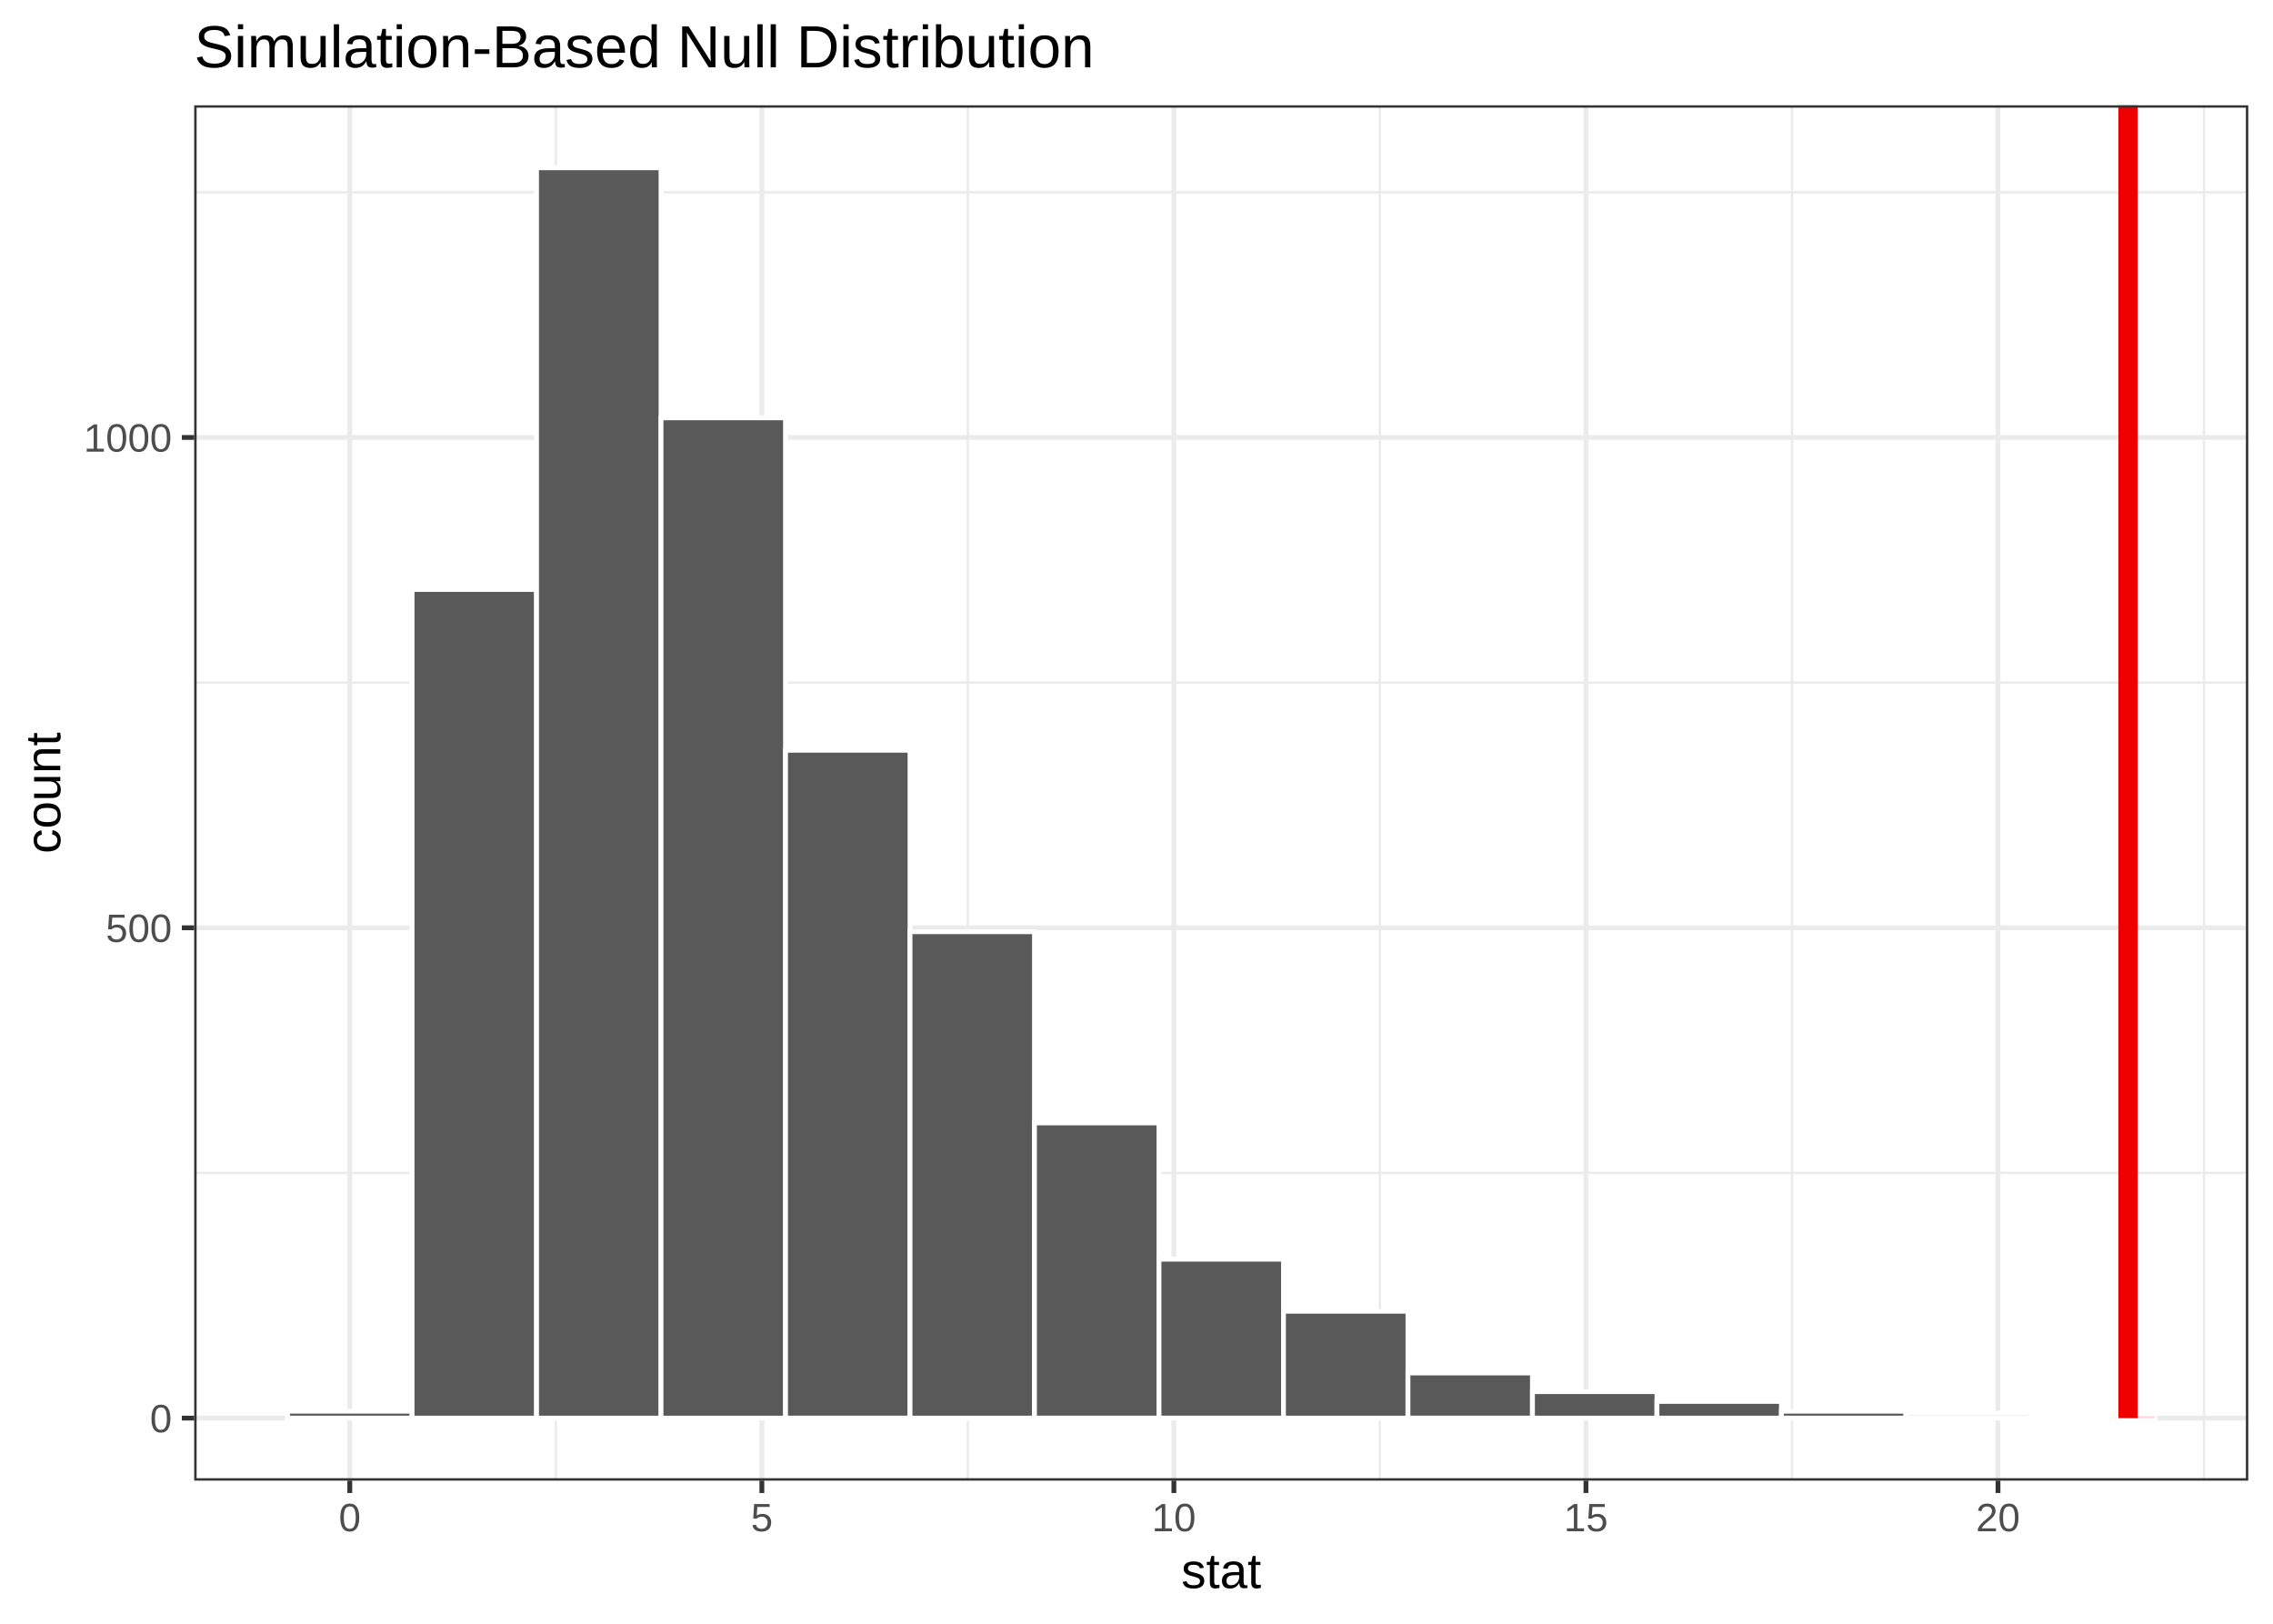
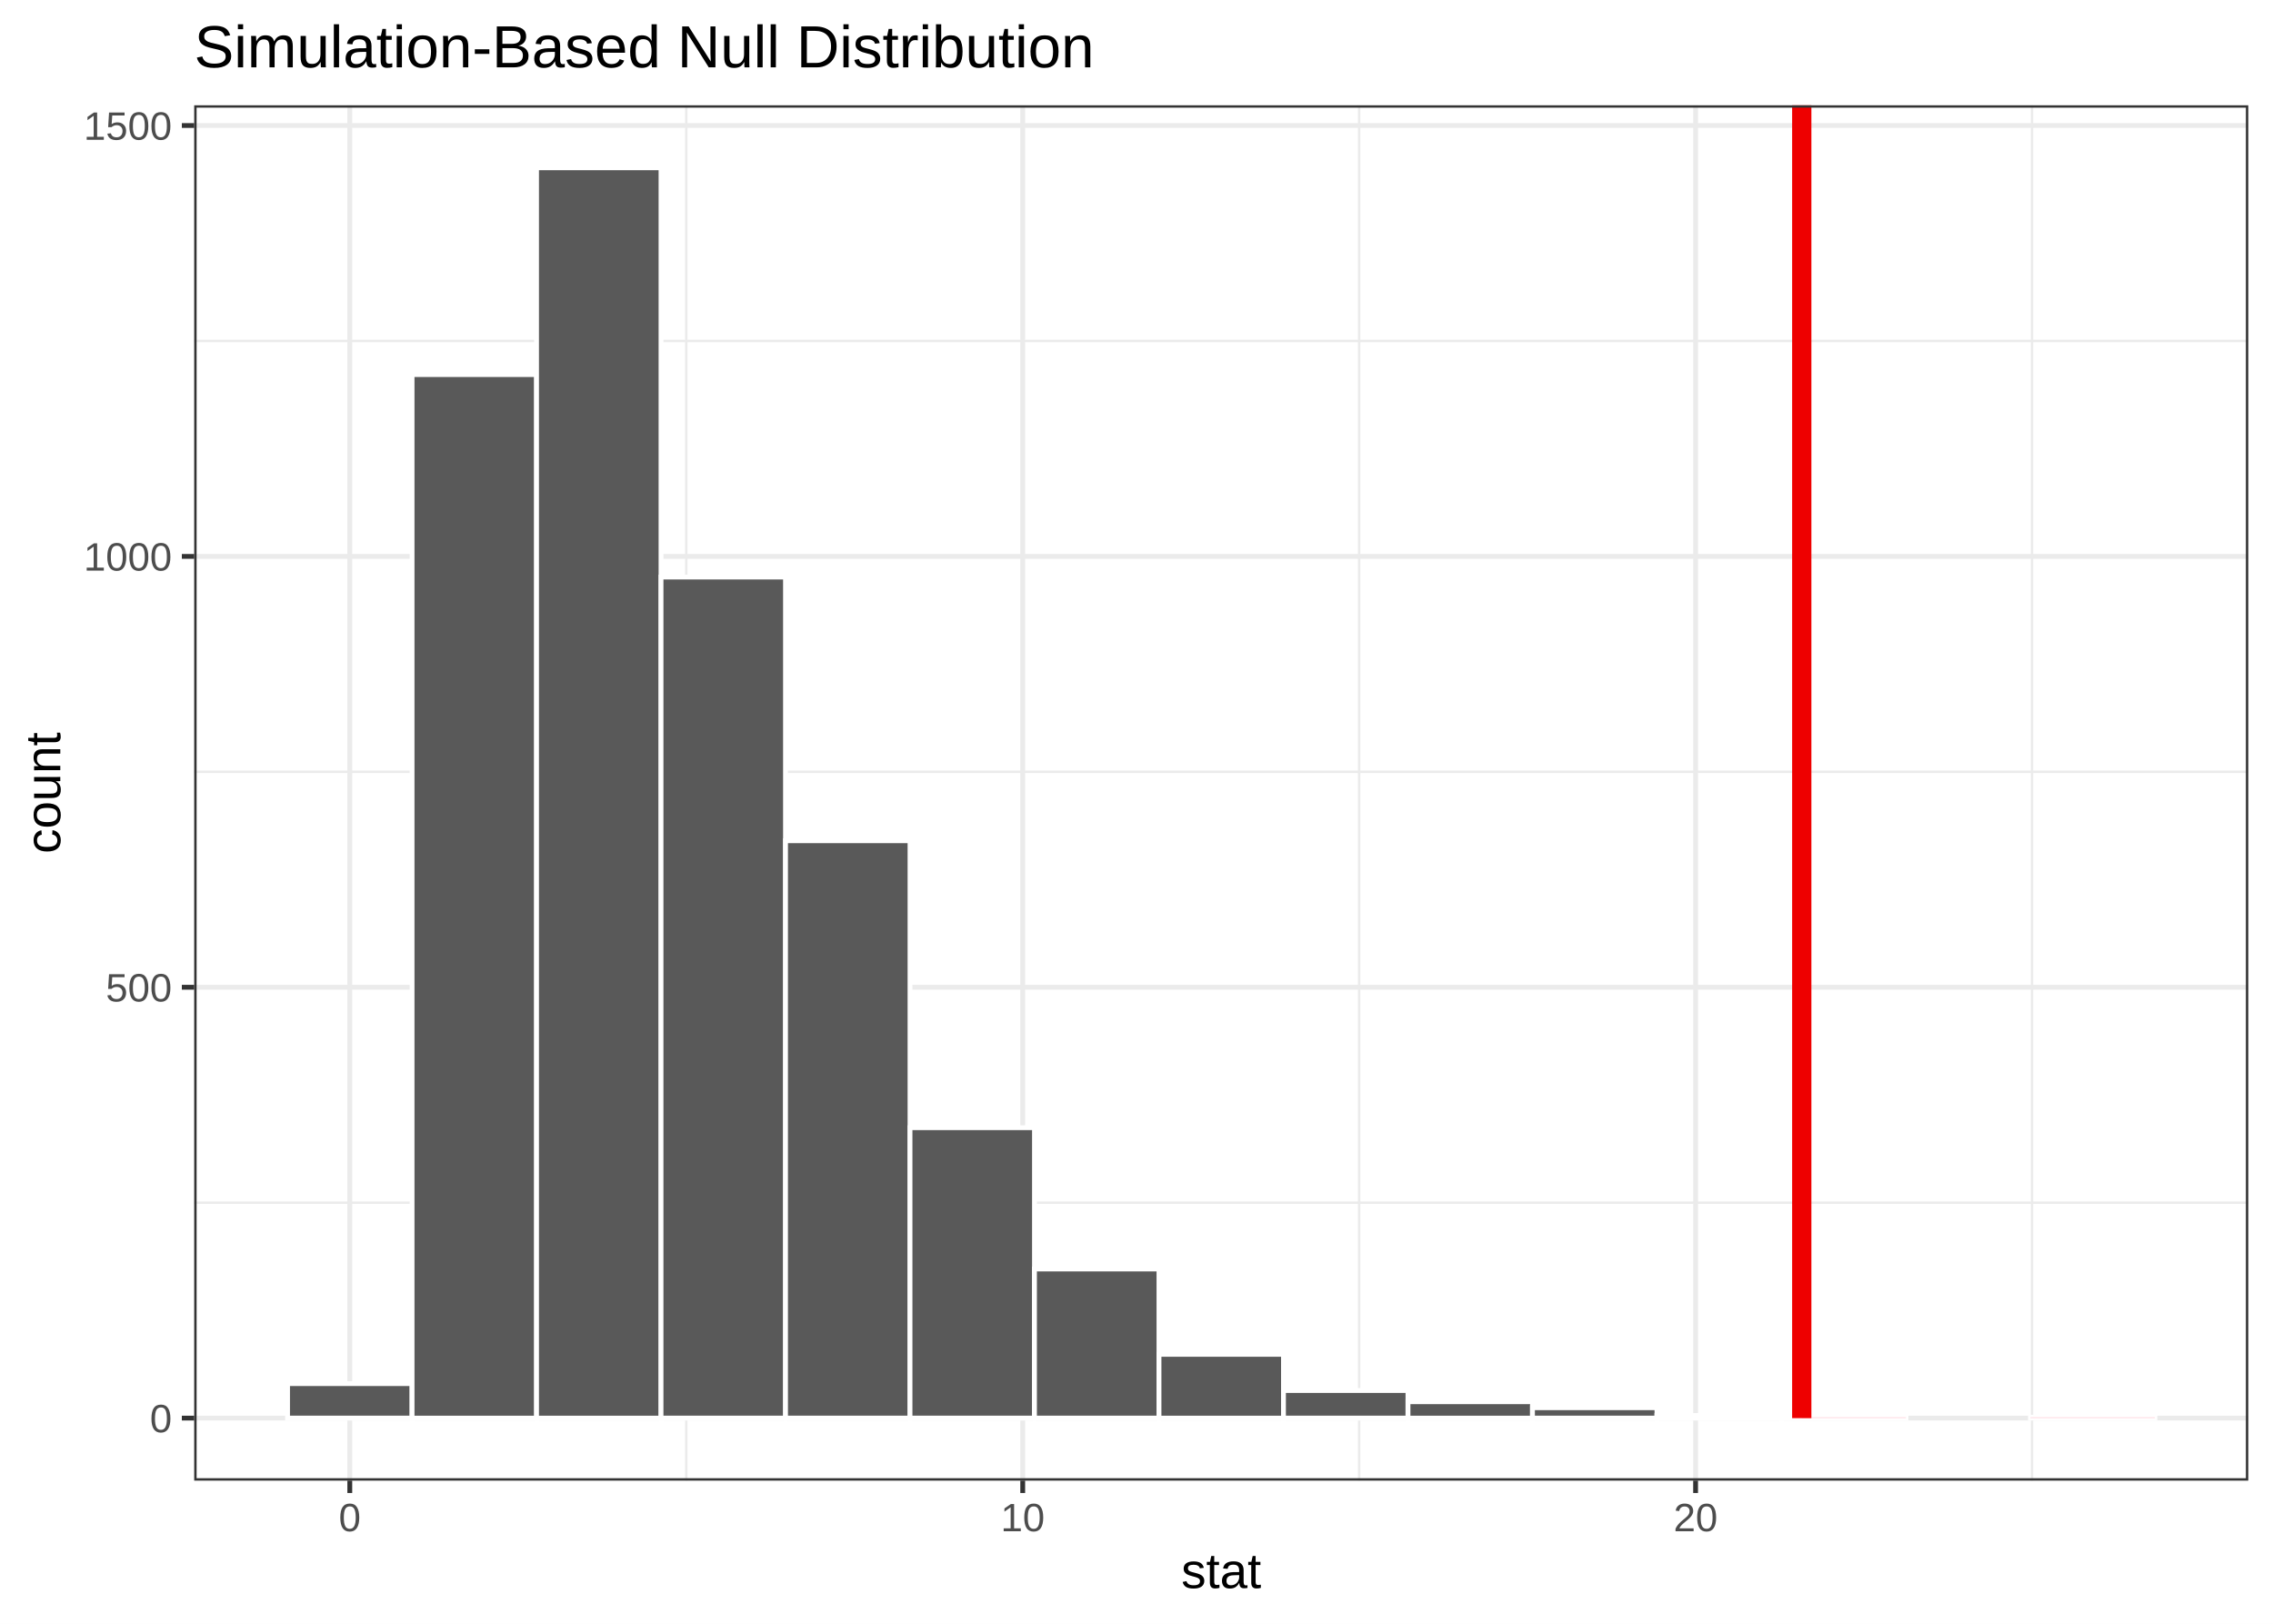
<svg xmlns="http://www.w3.org/2000/svg" class="svglite" width="504.00pt" height="360.00pt" viewBox="0 0 504.00 360.00">
  <defs>
    <style type="text/css">
    .svglite line, .svglite polyline, .svglite polygon, .svglite path, .svglite rect, .svglite circle {
      fill: none;
      stroke: #000000;
      stroke-linecap: round;
      stroke-linejoin: round;
      stroke-miterlimit: 10.00;
    }
    .svglite text {
      white-space: pre;
    }
  </style>
  </defs>
  <rect width="100%" height="100%" style="stroke: none; fill: none;" />
  <defs>
    <clipPath id="cpMC4wMHw1MDQuMDB8MC4wMHwzNjAuMDA=">
      <rect x="0.00" y="0.00" width="504.00" height="360.00" />
    </clipPath>
  </defs>
  <g clip-path="url(#cpMC4wMHw1MDQuMDB8MC4wMHwzNjAuMDA=)">
    <rect x="0.00" y="0.00" width="504.00" height="360.00" style="stroke-width: 1.07; stroke: #FFFFFF; fill: #FFFFFF;" />
  </g>
  <defs>
    <clipPath id="cpNDMuMDZ8NDk4LjUyfDIzLjM0fDMyOC4yNw==">
      <rect x="43.06" y="23.34" width="455.46" height="304.93" />
    </clipPath>
  </defs>
  <g clip-path="url(#cpNDMuMDZ8NDk4LjUyfDIzLjM0fDMyOC4yNw==)">
    <rect x="43.06" y="23.34" width="455.46" height="304.93" style="stroke-width: 1.07; stroke: none; fill: #FFFFFF;" />
-     <polyline points="43.06,260.05 498.52,260.05 " style="stroke-width: 0.53; stroke: #EBEBEB; stroke-linecap: butt;" />
-     <polyline points="43.06,151.34 498.52,151.34 " style="stroke-width: 0.53; stroke: #EBEBEB; stroke-linecap: butt;" />
-     <polyline points="43.06,42.63 498.52,42.63 " style="stroke-width: 0.53; stroke: #EBEBEB; stroke-linecap: butt;" />
-     <polyline points="123.25,328.27 123.25,23.34 " style="stroke-width: 0.53; stroke: #EBEBEB; stroke-linecap: butt;" />
-     <polyline points="214.61,328.27 214.61,23.34 " style="stroke-width: 0.53; stroke: #EBEBEB; stroke-linecap: butt;" />
-     <polyline points="305.97,328.27 305.97,23.34 " style="stroke-width: 0.53; stroke: #EBEBEB; stroke-linecap: butt;" />
-     <polyline points="397.34,328.27 397.34,23.34 " style="stroke-width: 0.53; stroke: #EBEBEB; stroke-linecap: butt;" />
-     <polyline points="488.70,328.27 488.70,23.34 " style="stroke-width: 0.53; stroke: #EBEBEB; stroke-linecap: butt;" />
+     <polyline points="43.06,266.64 498.52,266.64 " style="stroke-width: 0.53; stroke: #EBEBEB; stroke-linecap: butt;" />
+     <polyline points="43.06,171.12 498.52,171.12 " style="stroke-width: 0.53; stroke: #EBEBEB; stroke-linecap: butt;" />
+     <polyline points="43.06,75.60 498.52,75.60 " style="stroke-width: 0.53; stroke: #EBEBEB; stroke-linecap: butt;" />
+     <polyline points="152.17,328.27 152.17,23.34 " style="stroke-width: 0.53; stroke: #EBEBEB; stroke-linecap: butt;" />
+     <polyline points="301.37,328.27 301.37,23.34 " style="stroke-width: 0.53; stroke: #EBEBEB; stroke-linecap: butt;" />
+     <polyline points="450.57,328.27 450.57,23.34 " style="stroke-width: 0.53; stroke: #EBEBEB; stroke-linecap: butt;" />
    <polyline points="43.06,314.41 498.52,314.41 " style="stroke-width: 1.07; stroke: #EBEBEB; stroke-linecap: butt;" />
-     <polyline points="43.06,205.70 498.52,205.70 " style="stroke-width: 1.07; stroke: #EBEBEB; stroke-linecap: butt;" />
-     <polyline points="43.06,96.99 498.52,96.99 " style="stroke-width: 1.07; stroke: #EBEBEB; stroke-linecap: butt;" />
+     <polyline points="43.06,218.88 498.52,218.88 " style="stroke-width: 1.07; stroke: #EBEBEB; stroke-linecap: butt;" />
+     <polyline points="43.06,123.36 498.52,123.36 " style="stroke-width: 1.07; stroke: #EBEBEB; stroke-linecap: butt;" />
+     <polyline points="43.06,27.83 498.52,27.83 " style="stroke-width: 1.07; stroke: #EBEBEB; stroke-linecap: butt;" />
    <polyline points="77.56,328.27 77.56,23.34 " style="stroke-width: 1.07; stroke: #EBEBEB; stroke-linecap: butt;" />
-     <polyline points="168.93,328.27 168.93,23.34 " style="stroke-width: 1.07; stroke: #EBEBEB; stroke-linecap: butt;" />
-     <polyline points="260.29,328.27 260.29,23.34 " style="stroke-width: 1.07; stroke: #EBEBEB; stroke-linecap: butt;" />
-     <polyline points="351.66,328.27 351.66,23.34 " style="stroke-width: 1.07; stroke: #EBEBEB; stroke-linecap: butt;" />
-     <polyline points="443.02,328.27 443.02,23.34 " style="stroke-width: 1.07; stroke: #EBEBEB; stroke-linecap: butt;" />
-     <rect x="63.76" y="312.88" width="27.60" height="1.52" style="stroke-width: 1.07; stroke: #FFFFFF; stroke-linecap: butt; stroke-linejoin: miter; fill: #595959;" />
-     <rect x="91.37" y="130.69" width="27.60" height="183.72" style="stroke-width: 1.07; stroke: #FFFFFF; stroke-linecap: butt; stroke-linejoin: miter; fill: #595959;" />
+     <polyline points="226.77,328.27 226.77,23.34 " style="stroke-width: 1.07; stroke: #EBEBEB; stroke-linecap: butt;" />
+     <polyline points="375.97,328.27 375.97,23.34 " style="stroke-width: 1.07; stroke: #EBEBEB; stroke-linecap: butt;" />
+     <rect x="63.76" y="306.76" width="27.60" height="7.64" style="stroke-width: 1.07; stroke: #FFFFFF; stroke-linecap: butt; stroke-linejoin: miter; fill: #595959;" />
+     <rect x="91.37" y="83.05" width="27.60" height="231.36" style="stroke-width: 1.07; stroke: #FFFFFF; stroke-linecap: butt; stroke-linejoin: miter; fill: #595959;" />
    <rect x="118.97" y="37.20" width="27.60" height="277.21" style="stroke-width: 1.07; stroke: #FFFFFF; stroke-linecap: butt; stroke-linejoin: miter; fill: #595959;" />
-     <rect x="146.57" y="92.64" width="27.60" height="221.77" style="stroke-width: 1.07; stroke: #FFFFFF; stroke-linecap: butt; stroke-linejoin: miter; fill: #595959;" />
-     <rect x="174.18" y="166.34" width="27.60" height="148.06" style="stroke-width: 1.07; stroke: #FFFFFF; stroke-linecap: butt; stroke-linejoin: miter; fill: #595959;" />
-     <rect x="201.78" y="206.57" width="27.60" height="107.84" style="stroke-width: 1.07; stroke: #FFFFFF; stroke-linecap: butt; stroke-linejoin: miter; fill: #595959;" />
-     <rect x="229.38" y="248.96" width="27.60" height="65.44" style="stroke-width: 1.07; stroke: #FFFFFF; stroke-linecap: butt; stroke-linejoin: miter; fill: #595959;" />
-     <rect x="256.99" y="279.18" width="27.60" height="35.22" style="stroke-width: 1.07; stroke: #FFFFFF; stroke-linecap: butt; stroke-linejoin: miter; fill: #595959;" />
-     <rect x="284.59" y="290.71" width="27.60" height="23.70" style="stroke-width: 1.07; stroke: #FFFFFF; stroke-linecap: butt; stroke-linejoin: miter; fill: #595959;" />
-     <rect x="312.19" y="304.40" width="27.60" height="10.00" style="stroke-width: 1.07; stroke: #FFFFFF; stroke-linecap: butt; stroke-linejoin: miter; fill: #595959;" />
-     <rect x="339.80" y="308.54" width="27.60" height="5.87" style="stroke-width: 1.07; stroke: #FFFFFF; stroke-linecap: butt; stroke-linejoin: miter; fill: #595959;" />
-     <rect x="367.40" y="310.71" width="27.60" height="3.70" style="stroke-width: 1.07; stroke: #FFFFFF; stroke-linecap: butt; stroke-linejoin: miter; fill: #595959;" />
-     <rect x="395.00" y="312.88" width="27.60" height="1.52" style="stroke-width: 1.07; stroke: #FFFFFF; stroke-linecap: butt; stroke-linejoin: miter; fill: #595959;" />
-     <rect x="422.61" y="313.32" width="27.60" height="1.09" style="stroke-width: 1.07; stroke: #FFFFFF; stroke-linecap: butt; stroke-linejoin: miter; fill: #595959;" />
-     <rect x="450.21" y="313.97" width="27.60" height="0.43" style="stroke-width: 1.07; stroke: #FFFFFF; stroke-linecap: butt; stroke-linejoin: miter; fill: #595959;" />
-     <polygon points="471.85,313.97 471.85,313.97 477.81,313.97 477.81,313.97 477.82,314.41 477.81,314.41 477.81,314.41 471.85,314.41 471.85,314.41 471.84,314.41 " style="stroke-width: 0.00; stroke: none; stroke-linecap: butt; fill: #FFC0CB; fill-opacity: 0.60;" />
-     <polyline points="471.85,313.97 471.85,313.97 477.81,313.97 477.81,313.97 " style="stroke-width: 1.07; stroke: none; stroke-linecap: butt;" />
-     <line x1="471.85" y1="314.41" x2="471.85" y2="23.34" style="stroke-width: 4.27; stroke: #EE0000; stroke-linecap: butt;" />
+     <rect x="146.57" y="127.94" width="27.60" height="186.46" style="stroke-width: 1.07; stroke: #FFFFFF; stroke-linecap: butt; stroke-linejoin: miter; fill: #595959;" />
+     <rect x="174.18" y="186.40" width="27.60" height="128.00" style="stroke-width: 1.07; stroke: #FFFFFF; stroke-linecap: butt; stroke-linejoin: miter; fill: #595959;" />
+     <rect x="201.78" y="250.02" width="27.60" height="64.38" style="stroke-width: 1.07; stroke: #FFFFFF; stroke-linecap: butt; stroke-linejoin: miter; fill: #595959;" />
+     <rect x="229.38" y="281.35" width="27.60" height="33.05" style="stroke-width: 1.07; stroke: #FFFFFF; stroke-linecap: butt; stroke-linejoin: miter; fill: #595959;" />
+     <rect x="256.99" y="300.27" width="27.60" height="14.14" style="stroke-width: 1.07; stroke: #FFFFFF; stroke-linecap: butt; stroke-linejoin: miter; fill: #595959;" />
+     <rect x="284.59" y="308.29" width="27.60" height="6.11" style="stroke-width: 1.07; stroke: #FFFFFF; stroke-linecap: butt; stroke-linejoin: miter; fill: #595959;" />
+     <rect x="312.20" y="310.78" width="27.60" height="3.63" style="stroke-width: 1.07; stroke: #FFFFFF; stroke-linecap: butt; stroke-linejoin: miter; fill: #595959;" />
+     <rect x="339.80" y="312.11" width="27.60" height="2.29" style="stroke-width: 1.07; stroke: #FFFFFF; stroke-linecap: butt; stroke-linejoin: miter; fill: #595959;" />
+     <rect x="367.40" y="313.83" width="27.60" height="0.57" style="stroke-width: 1.07; stroke: #FFFFFF; stroke-linecap: butt; stroke-linejoin: miter; fill: #595959;" />
+     <rect x="395.01" y="314.21" width="27.60" height="0.19" style="stroke-width: 1.07; stroke: #FFFFFF; stroke-linecap: butt; stroke-linejoin: miter; fill: #595959;" />
+     <rect x="422.61" y="314.41" width="27.60" height="0.00" style="stroke-width: 1.07; stroke: #FFFFFF; stroke-linecap: butt; stroke-linejoin: miter; fill: #595959;" />
+     <rect x="450.21" y="314.21" width="27.60" height="0.19" style="stroke-width: 1.07; stroke: #FFFFFF; stroke-linecap: butt; stroke-linejoin: miter; fill: #595959;" />
+     <polygon points="399.51,314.21 399.51,314.21 422.61,314.21 422.61,314.21 422.61,314.28 422.61,314.34 422.61,314.41 422.61,314.41 422.61,314.41 422.61,314.41 422.61,314.41 450.21,314.41 450.21,314.41 450.21,314.41 450.21,314.41 450.21,314.41 450.21,314.34 450.21,314.28 450.21,314.21 450.21,314.21 477.82,314.21 477.82,314.21 477.82,314.41 477.82,314.41 477.82,314.41 450.21,314.41 450.21,314.41 450.21,314.41 450.21,314.41 450.21,314.41 450.21,314.41 450.21,314.41 450.21,314.41 450.21,314.41 422.61,314.41 422.61,314.41 422.61,314.41 422.61,314.41 422.61,314.41 422.61,314.41 422.61,314.41 422.61,314.41 422.61,314.41 399.51,314.41 399.51,314.41 399.51,314.41 " style="stroke-width: 0.00; stroke: none; stroke-linecap: butt; fill: #FFC0CB; fill-opacity: 0.60;" />
+     <polyline points="399.51,314.21 399.51,314.21 422.61,314.21 422.61,314.21 422.61,314.28 422.61,314.34 422.61,314.41 422.61,314.41 422.61,314.41 422.61,314.41 422.61,314.41 450.21,314.41 450.21,314.41 450.21,314.41 450.21,314.41 450.21,314.41 450.21,314.34 450.21,314.28 450.21,314.21 450.21,314.21 477.82,314.21 477.82,314.21 " style="stroke-width: 1.07; stroke: none; stroke-linecap: butt;" />
+     <line x1="399.51" y1="314.41" x2="399.51" y2="23.34" style="stroke-width: 4.27; stroke: #EE0000; stroke-linecap: butt;" />
    <rect x="43.06" y="23.34" width="455.46" height="304.93" style="stroke-width: 1.07; stroke: #333333;" />
  </g>
  <g clip-path="url(#cpMC4wMHw1MDQuMDB8MC4wMHwzNjAuMDA=)">
    <text x="38.13" y="317.56" text-anchor="end" style="font-size: 8.80px;fill: #4D4D4D; font-family: &quot;Arial&quot;;" textLength="4.90px" lengthAdjust="spacingAndGlyphs">0</text>
-     <text x="38.13" y="208.85" text-anchor="end" style="font-size: 8.80px;fill: #4D4D4D; font-family: &quot;Arial&quot;;" textLength="14.69px" lengthAdjust="spacingAndGlyphs">500</text>
-     <text x="38.13" y="100.14" text-anchor="end" style="font-size: 8.80px;fill: #4D4D4D; font-family: &quot;Arial&quot;;" textLength="19.58px" lengthAdjust="spacingAndGlyphs">1000</text>
+     <text x="38.13" y="222.04" text-anchor="end" style="font-size: 8.80px;fill: #4D4D4D; font-family: &quot;Arial&quot;;" textLength="14.69px" lengthAdjust="spacingAndGlyphs">500</text>
+     <text x="38.13" y="126.51" text-anchor="end" style="font-size: 8.80px;fill: #4D4D4D; font-family: &quot;Arial&quot;;" textLength="19.58px" lengthAdjust="spacingAndGlyphs">1000</text>
+     <text x="38.13" y="30.99" text-anchor="end" style="font-size: 8.80px;fill: #4D4D4D; font-family: &quot;Arial&quot;;" textLength="19.58px" lengthAdjust="spacingAndGlyphs">1500</text>
    <polyline points="40.32,314.41 43.06,314.41 " style="stroke-width: 1.07; stroke: #333333; stroke-linecap: butt;" />
-     <polyline points="40.32,205.70 43.06,205.70 " style="stroke-width: 1.07; stroke: #333333; stroke-linecap: butt;" />
-     <polyline points="40.32,96.99 43.06,96.99 " style="stroke-width: 1.07; stroke: #333333; stroke-linecap: butt;" />
+     <polyline points="40.32,218.88 43.06,218.88 " style="stroke-width: 1.07; stroke: #333333; stroke-linecap: butt;" />
+     <polyline points="40.32,123.36 43.06,123.36 " style="stroke-width: 1.07; stroke: #333333; stroke-linecap: butt;" />
+     <polyline points="40.32,27.83 43.06,27.83 " style="stroke-width: 1.07; stroke: #333333; stroke-linecap: butt;" />
    <polyline points="77.56,331.01 77.56,328.27 " style="stroke-width: 1.07; stroke: #333333; stroke-linecap: butt;" />
-     <polyline points="168.93,331.01 168.93,328.27 " style="stroke-width: 1.07; stroke: #333333; stroke-linecap: butt;" />
-     <polyline points="260.29,331.01 260.29,328.27 " style="stroke-width: 1.07; stroke: #333333; stroke-linecap: butt;" />
-     <polyline points="351.66,331.01 351.66,328.27 " style="stroke-width: 1.07; stroke: #333333; stroke-linecap: butt;" />
-     <polyline points="443.02,331.01 443.02,328.27 " style="stroke-width: 1.07; stroke: #333333; stroke-linecap: butt;" />
+     <polyline points="226.77,331.01 226.77,328.27 " style="stroke-width: 1.07; stroke: #333333; stroke-linecap: butt;" />
+     <polyline points="375.97,331.01 375.97,328.27 " style="stroke-width: 1.07; stroke: #333333; stroke-linecap: butt;" />
    <text x="77.56" y="339.50" text-anchor="middle" style="font-size: 8.80px;fill: #4D4D4D; font-family: &quot;Arial&quot;;" textLength="4.90px" lengthAdjust="spacingAndGlyphs">0</text>
-     <text x="168.93" y="339.50" text-anchor="middle" style="font-size: 8.80px;fill: #4D4D4D; font-family: &quot;Arial&quot;;" textLength="4.90px" lengthAdjust="spacingAndGlyphs">5</text>
-     <text x="260.29" y="339.50" text-anchor="middle" style="font-size: 8.80px;fill: #4D4D4D; font-family: &quot;Arial&quot;;" textLength="9.79px" lengthAdjust="spacingAndGlyphs">10</text>
-     <text x="351.66" y="339.50" text-anchor="middle" style="font-size: 8.80px;fill: #4D4D4D; font-family: &quot;Arial&quot;;" textLength="9.79px" lengthAdjust="spacingAndGlyphs">15</text>
-     <text x="443.02" y="339.50" text-anchor="middle" style="font-size: 8.80px;fill: #4D4D4D; font-family: &quot;Arial&quot;;" textLength="9.79px" lengthAdjust="spacingAndGlyphs">20</text>
+     <text x="226.77" y="339.50" text-anchor="middle" style="font-size: 8.80px;fill: #4D4D4D; font-family: &quot;Arial&quot;;" textLength="9.79px" lengthAdjust="spacingAndGlyphs">10</text>
+     <text x="375.97" y="339.50" text-anchor="middle" style="font-size: 8.80px;fill: #4D4D4D; font-family: &quot;Arial&quot;;" textLength="9.79px" lengthAdjust="spacingAndGlyphs">20</text>
    <text x="270.79" y="352.09" text-anchor="middle" style="font-size: 11.00px; font-family: &quot;Arial&quot;;" textLength="17.73px" lengthAdjust="spacingAndGlyphs">stat</text>
    <text transform="translate(13.37,175.80) rotate(-90)" text-anchor="middle" style="font-size: 11.00px; font-family: &quot;Arial&quot;;" textLength="26.91px" lengthAdjust="spacingAndGlyphs">count</text>
    <text x="43.06" y="14.94" style="font-size: 13.20px; font-family: &quot;Arial&quot;;" textLength="199.42px" lengthAdjust="spacingAndGlyphs">Simulation-Based Null Distribution</text>
  </g>
</svg>
